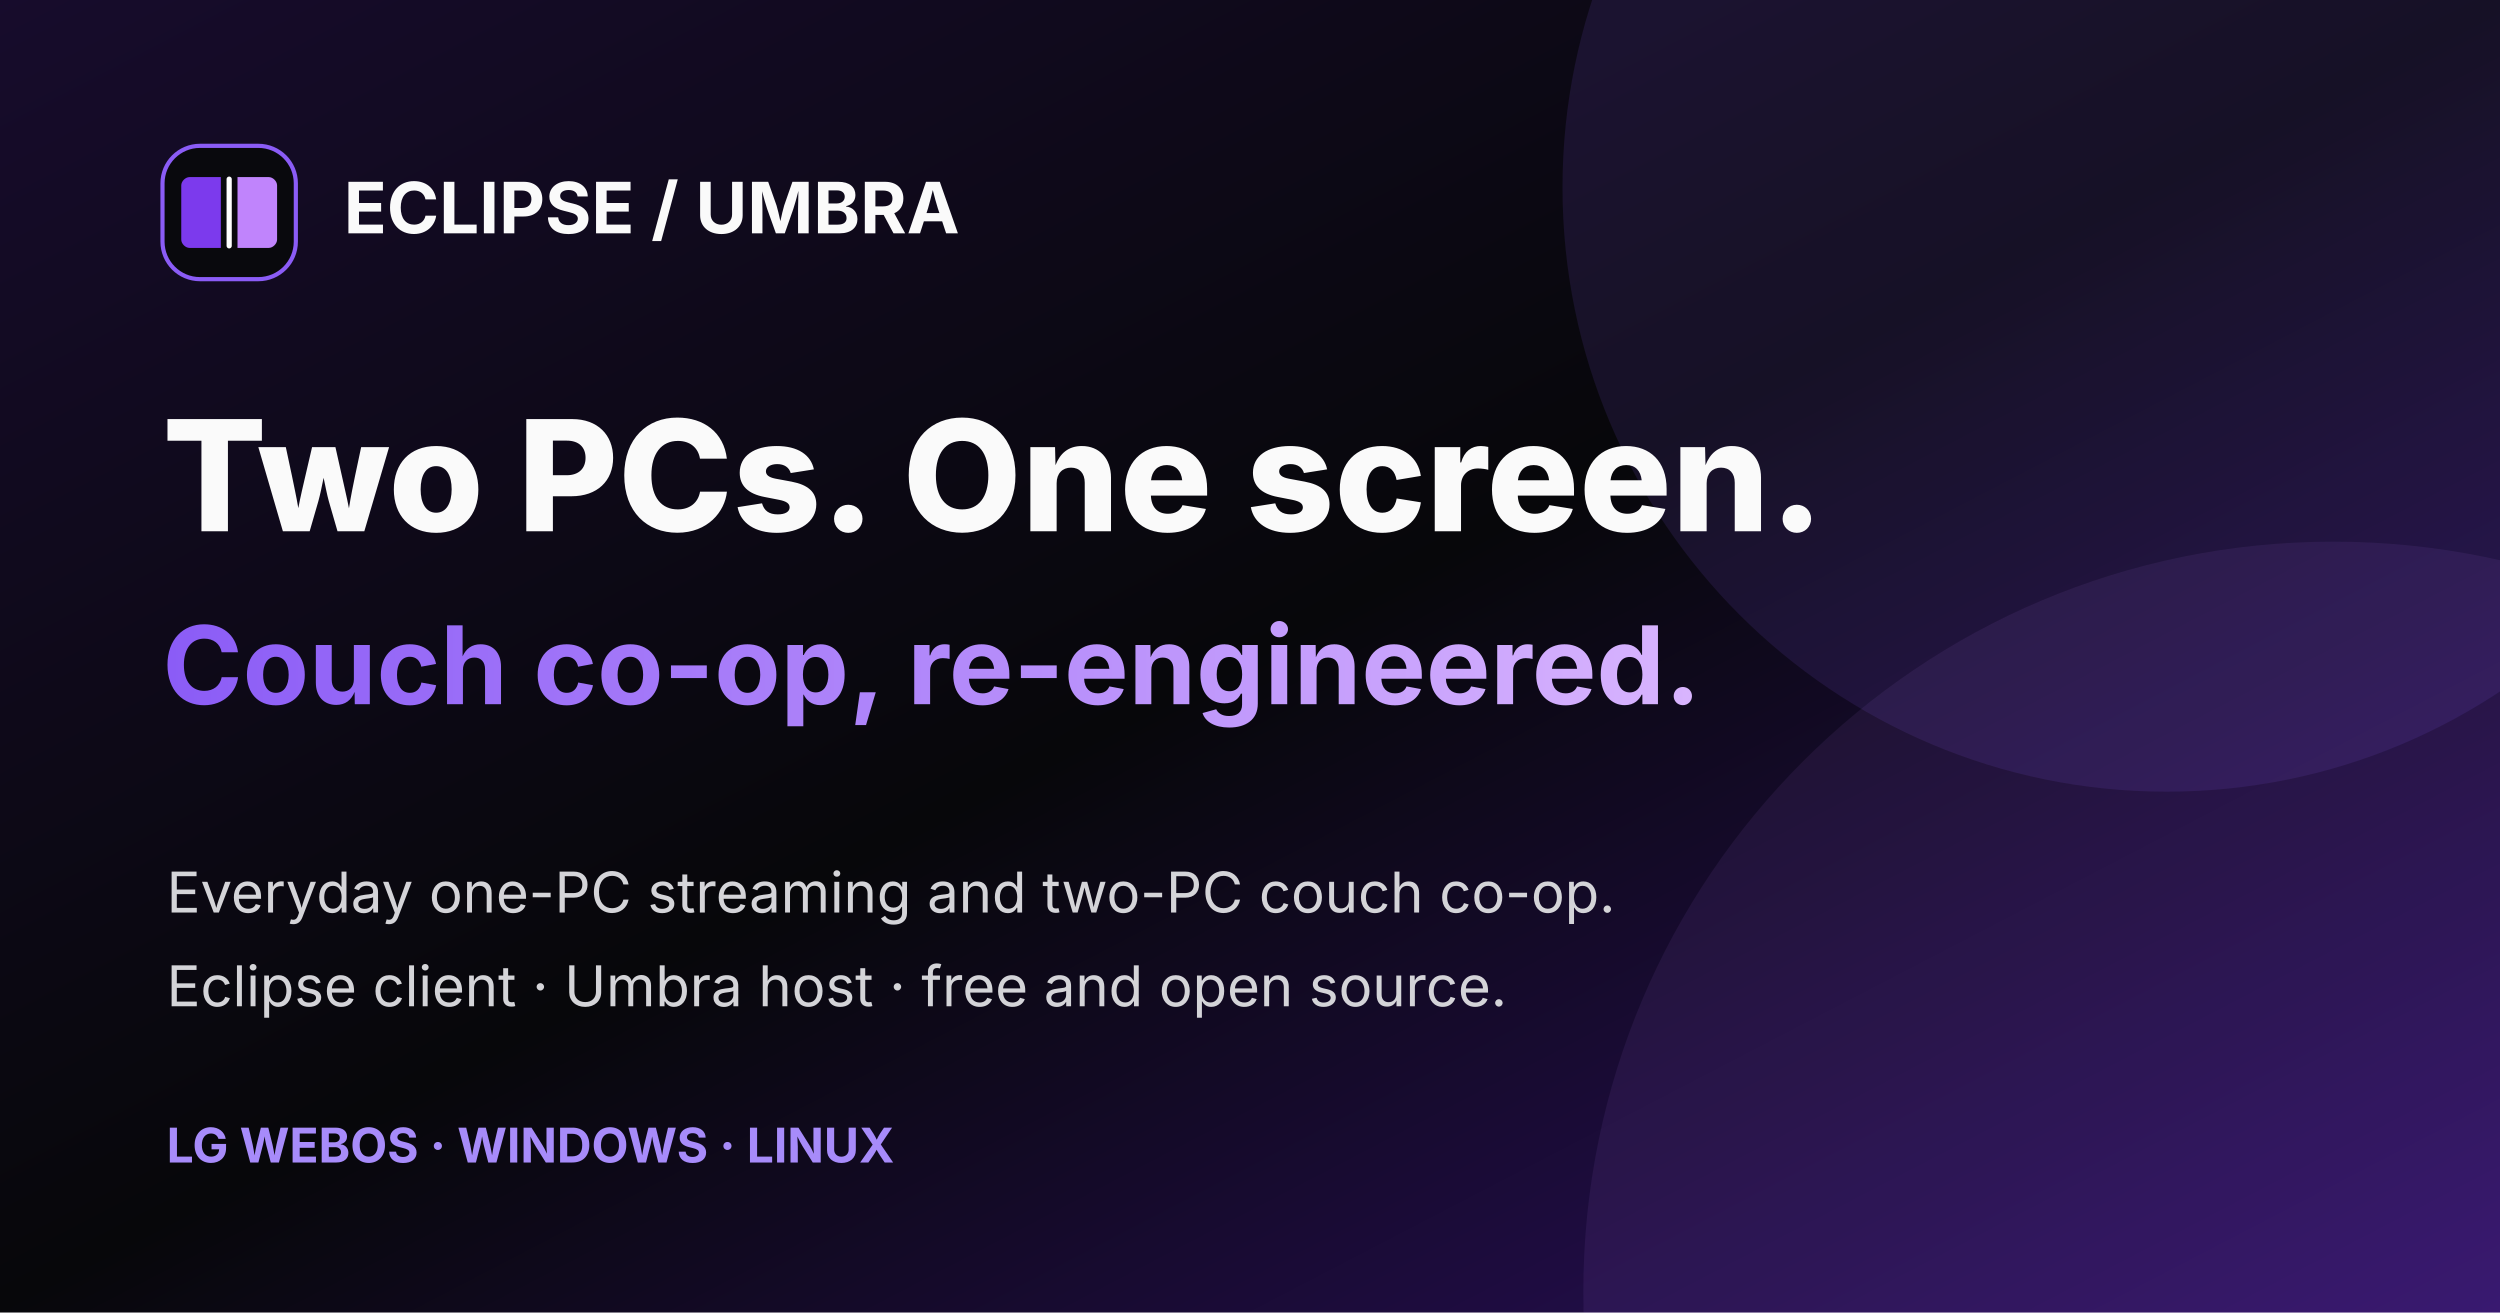
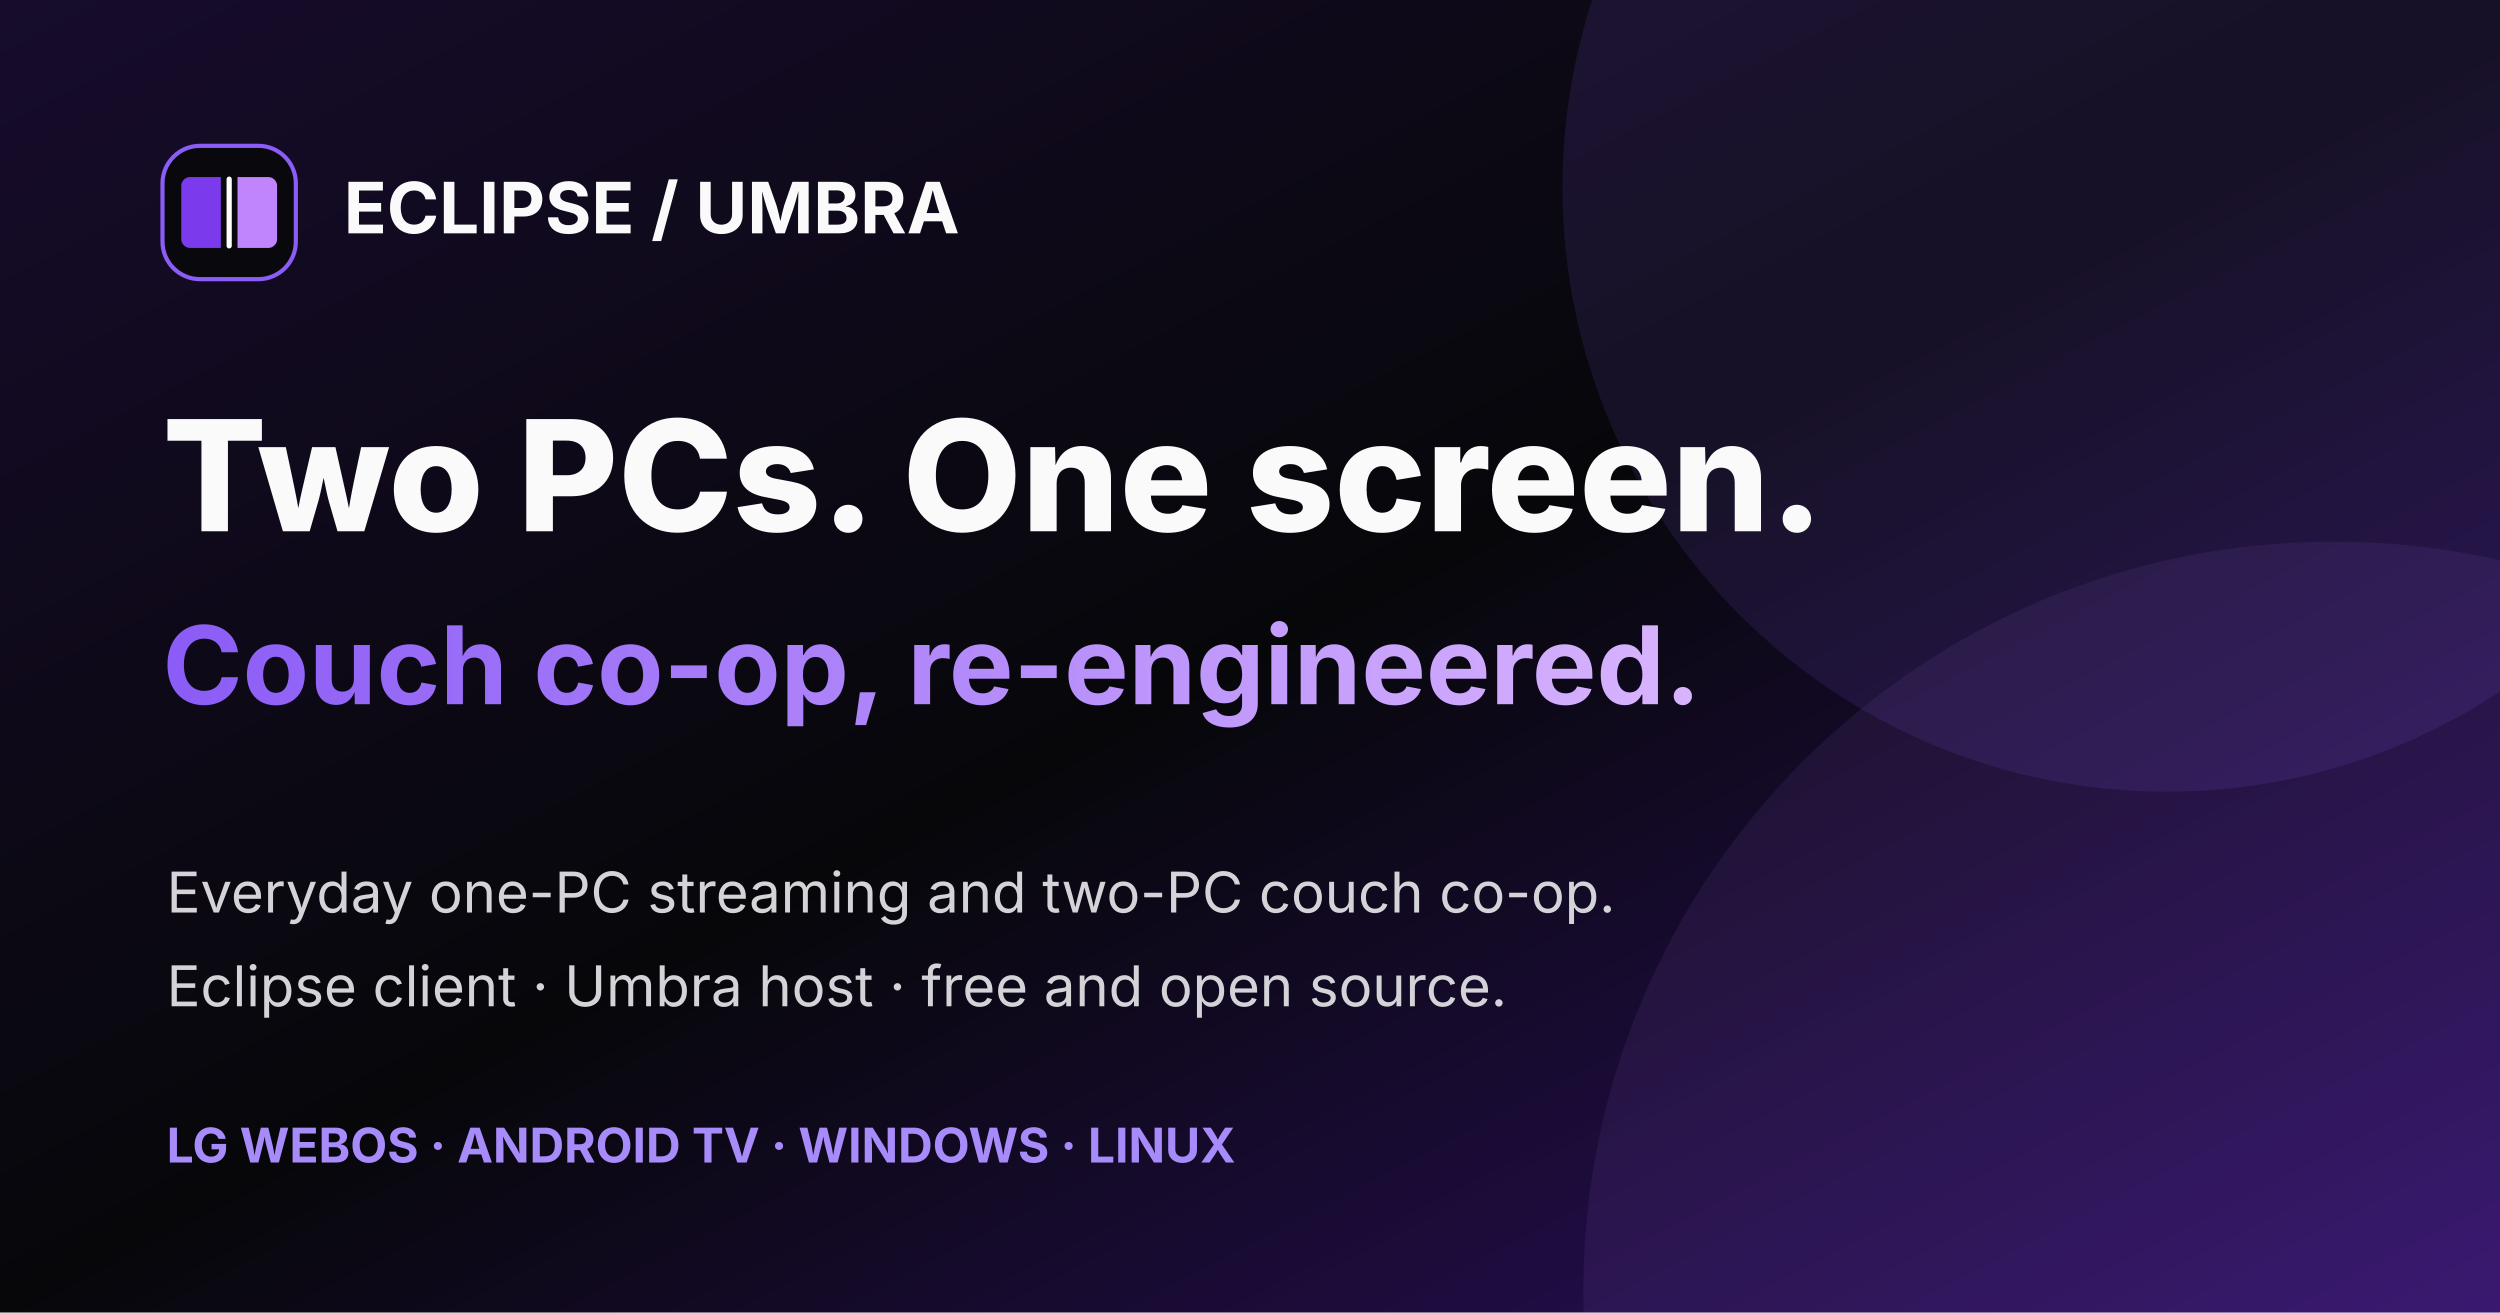
<svg xmlns="http://www.w3.org/2000/svg" viewBox="0 0 1200 630" role="img" aria-labelledby="title desc">
  <defs>
    <linearGradient id="bg" x1="0" x2="1" y1="0" y2="1">
      <stop offset="0" stop-color="#170c2c" />
      <stop offset=".5" stop-color="#07070a" />
      <stop offset="1" stop-color="#2e1065" />
    </linearGradient>
    <linearGradient id="accent" x1="0" x2="1">
      <stop stop-color="#8b5cf6" />
      <stop offset="1" stop-color="#d8b4fe" />
    </linearGradient>
  </defs>
  <rect width="1200" height="630" fill="url(#bg)" />
  <circle cx="1040" cy="90" r="290" fill="#8b5cf6" opacity=".12" />
  <circle cx="1120" cy="620" r="360" fill="#c084fc" opacity=".08" />
  <g transform="translate(78 70)">
    <rect width="64" height="64" rx="18" fill="#09090d" stroke="#8b5cf6" stroke-width="2" />
    <path d="M13 15h15v34H13c-2 0-4-2-4-4V19c0-2 2-4 4-4Z" fill="#7c3aed" />
    <path d="M36 15h15c2 0 4 2 4 4v26c0 2-2 4-4 4H36V15Z" fill="#c084fc" />
    <path d="M32 16v32" stroke="#fff" stroke-linecap="round" stroke-width="2.5" />
  </g>
  <g font-family="ui-sans-serif,system-ui,-apple-system,sans-serif" fill="#fafafa">
    <text x="165" y="112" font-size="34" font-weight="700">ECLIPSE / UMBRA</text>
    <text x="78" y="255" font-size="74" font-weight="800">Two PCs. One screen.</text>
    <text x="78" y="338" font-size="52" font-weight="650" fill="url(#accent)">Couch co-op, re-engineered.</text>
    <text x="80" y="438" font-size="27" fill="#d4d4d8">Everyday one-PC streaming and two-PC couch co-op.</text>
    <text x="80" y="483" font-size="27" fill="#d4d4d8">Eclipse client · Umbra host · free and open source.</text>
-     <text x="80" y="558" font-size="23" font-weight="700" fill="#a78bfa">LG WEBOS · WINDOWS · LINUX</text>
+     <text x="80" y="558" font-size="23" font-weight="700" fill="#a78bfa">LG WEBOS · ANDROID TV · WINDOWS · LINUX</text>
  </g>
</svg>
